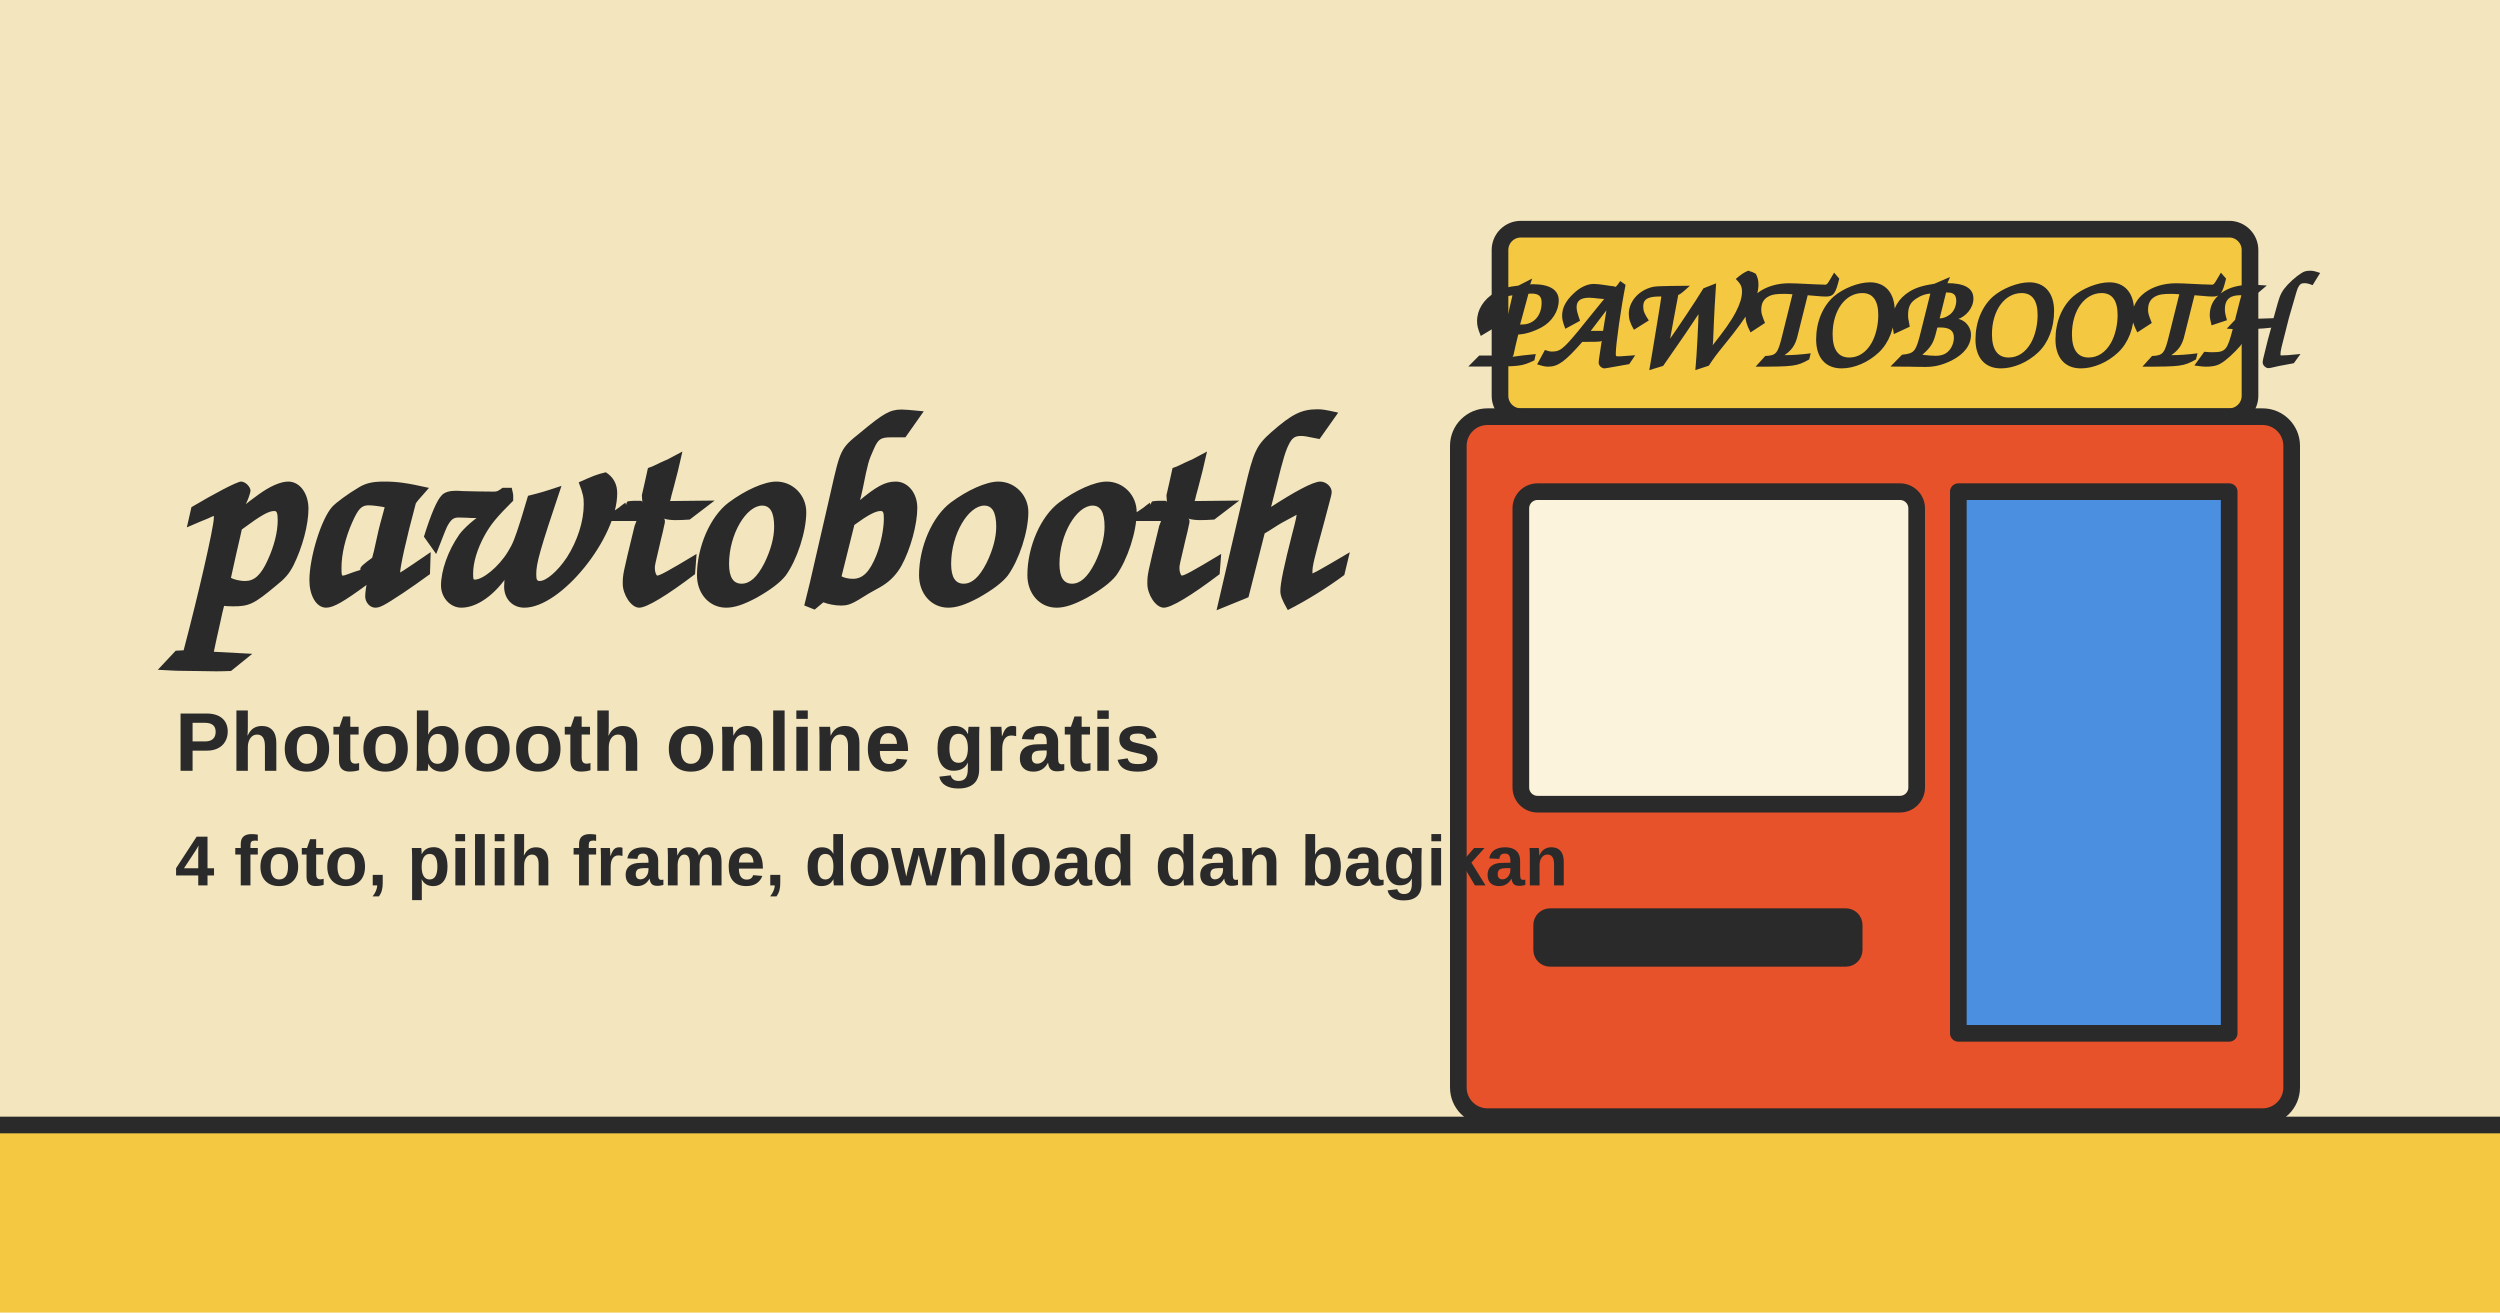
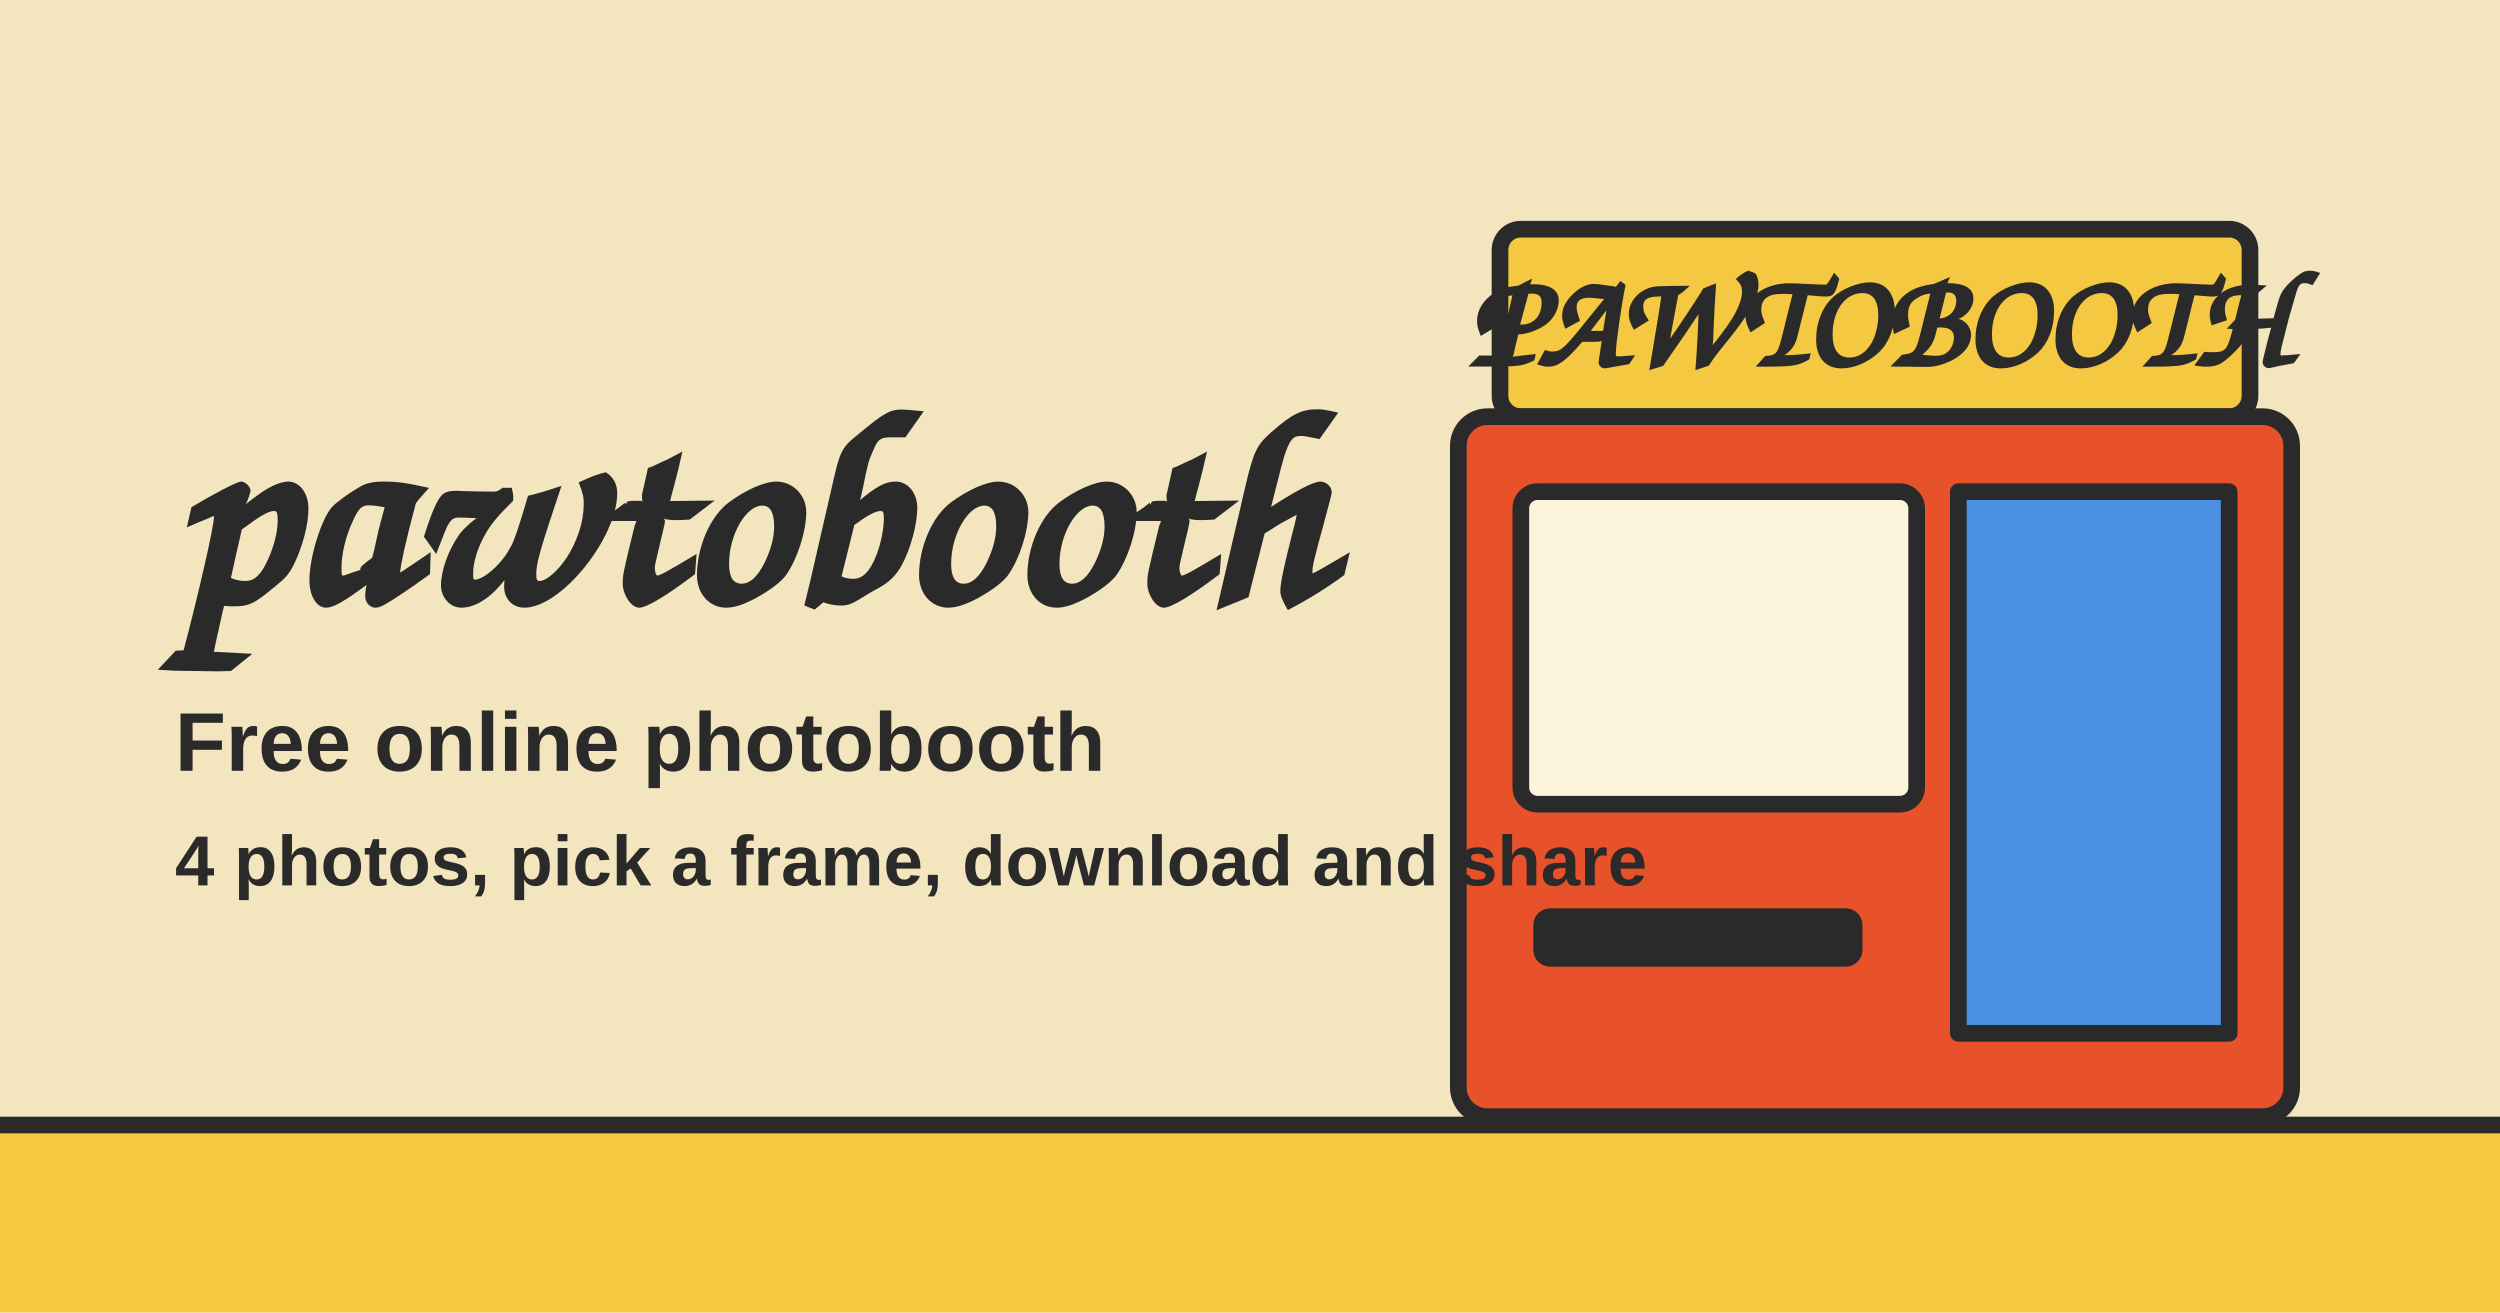
<svg xmlns="http://www.w3.org/2000/svg" viewBox="0 0 1200 630">
  <rect width="1200" height="630" fill="#F3E6BE" />
  <rect y="540" width="1200" height="90" fill="#F5C842" />
  <rect y="536" width="1200" height="8" fill="#2A2A2A" />
  <g stroke="#2A2A2A" stroke-width="8" stroke-linejoin="round" stroke-linecap="round">
    <rect x="720" y="110" width="360" height="90" rx="10" fill="#F5C842" />
    <rect x="700" y="200" width="400" height="336" rx="14" fill="#E8522B" />
    <rect x="730" y="236" width="190" height="150" rx="8" fill="#FBF3DC" />
    <rect x="940" y="236" width="130" height="260" fill="#4A8FE0" />
    <rect x="740" y="440" width="150" height="20" rx="4" fill="#2A2A2A" />
  </g>
  <text x="900" y="176" text-anchor="middle" font-family="Gaegu, 'Comic Sans MS', cursive" font-weight="700" font-size="64" fill="#2A2A2A">PAWTOBOOTH</text>
  <text x="80" y="290" font-family="Gaegu, 'Comic Sans MS', cursive" font-weight="700" font-size="130" fill="#2A2A2A">pawtobooth</text>
-   <text x="84" y="370" font-family="Nunito, Arial, sans-serif" font-weight="800" font-size="40" fill="#2A2A2A">Photobooth online gratis</text>
-   <text x="84" y="425" font-family="Nunito, Arial, sans-serif" font-weight="600" font-size="34" fill="#2A2A2A">4 foto, pilih frame, download dan bagikan</text>
+   <text x="84" y="370" font-family="Nunito, Arial, sans-serif" font-weight="800" font-size="40" fill="#2A2A2A">Free online photobooth</text>
+   <text x="84" y="425" font-family="Nunito, Arial, sans-serif" font-weight="600" font-size="34" fill="#2A2A2A">4 photos, pick a frame, download and share</text>
</svg>
